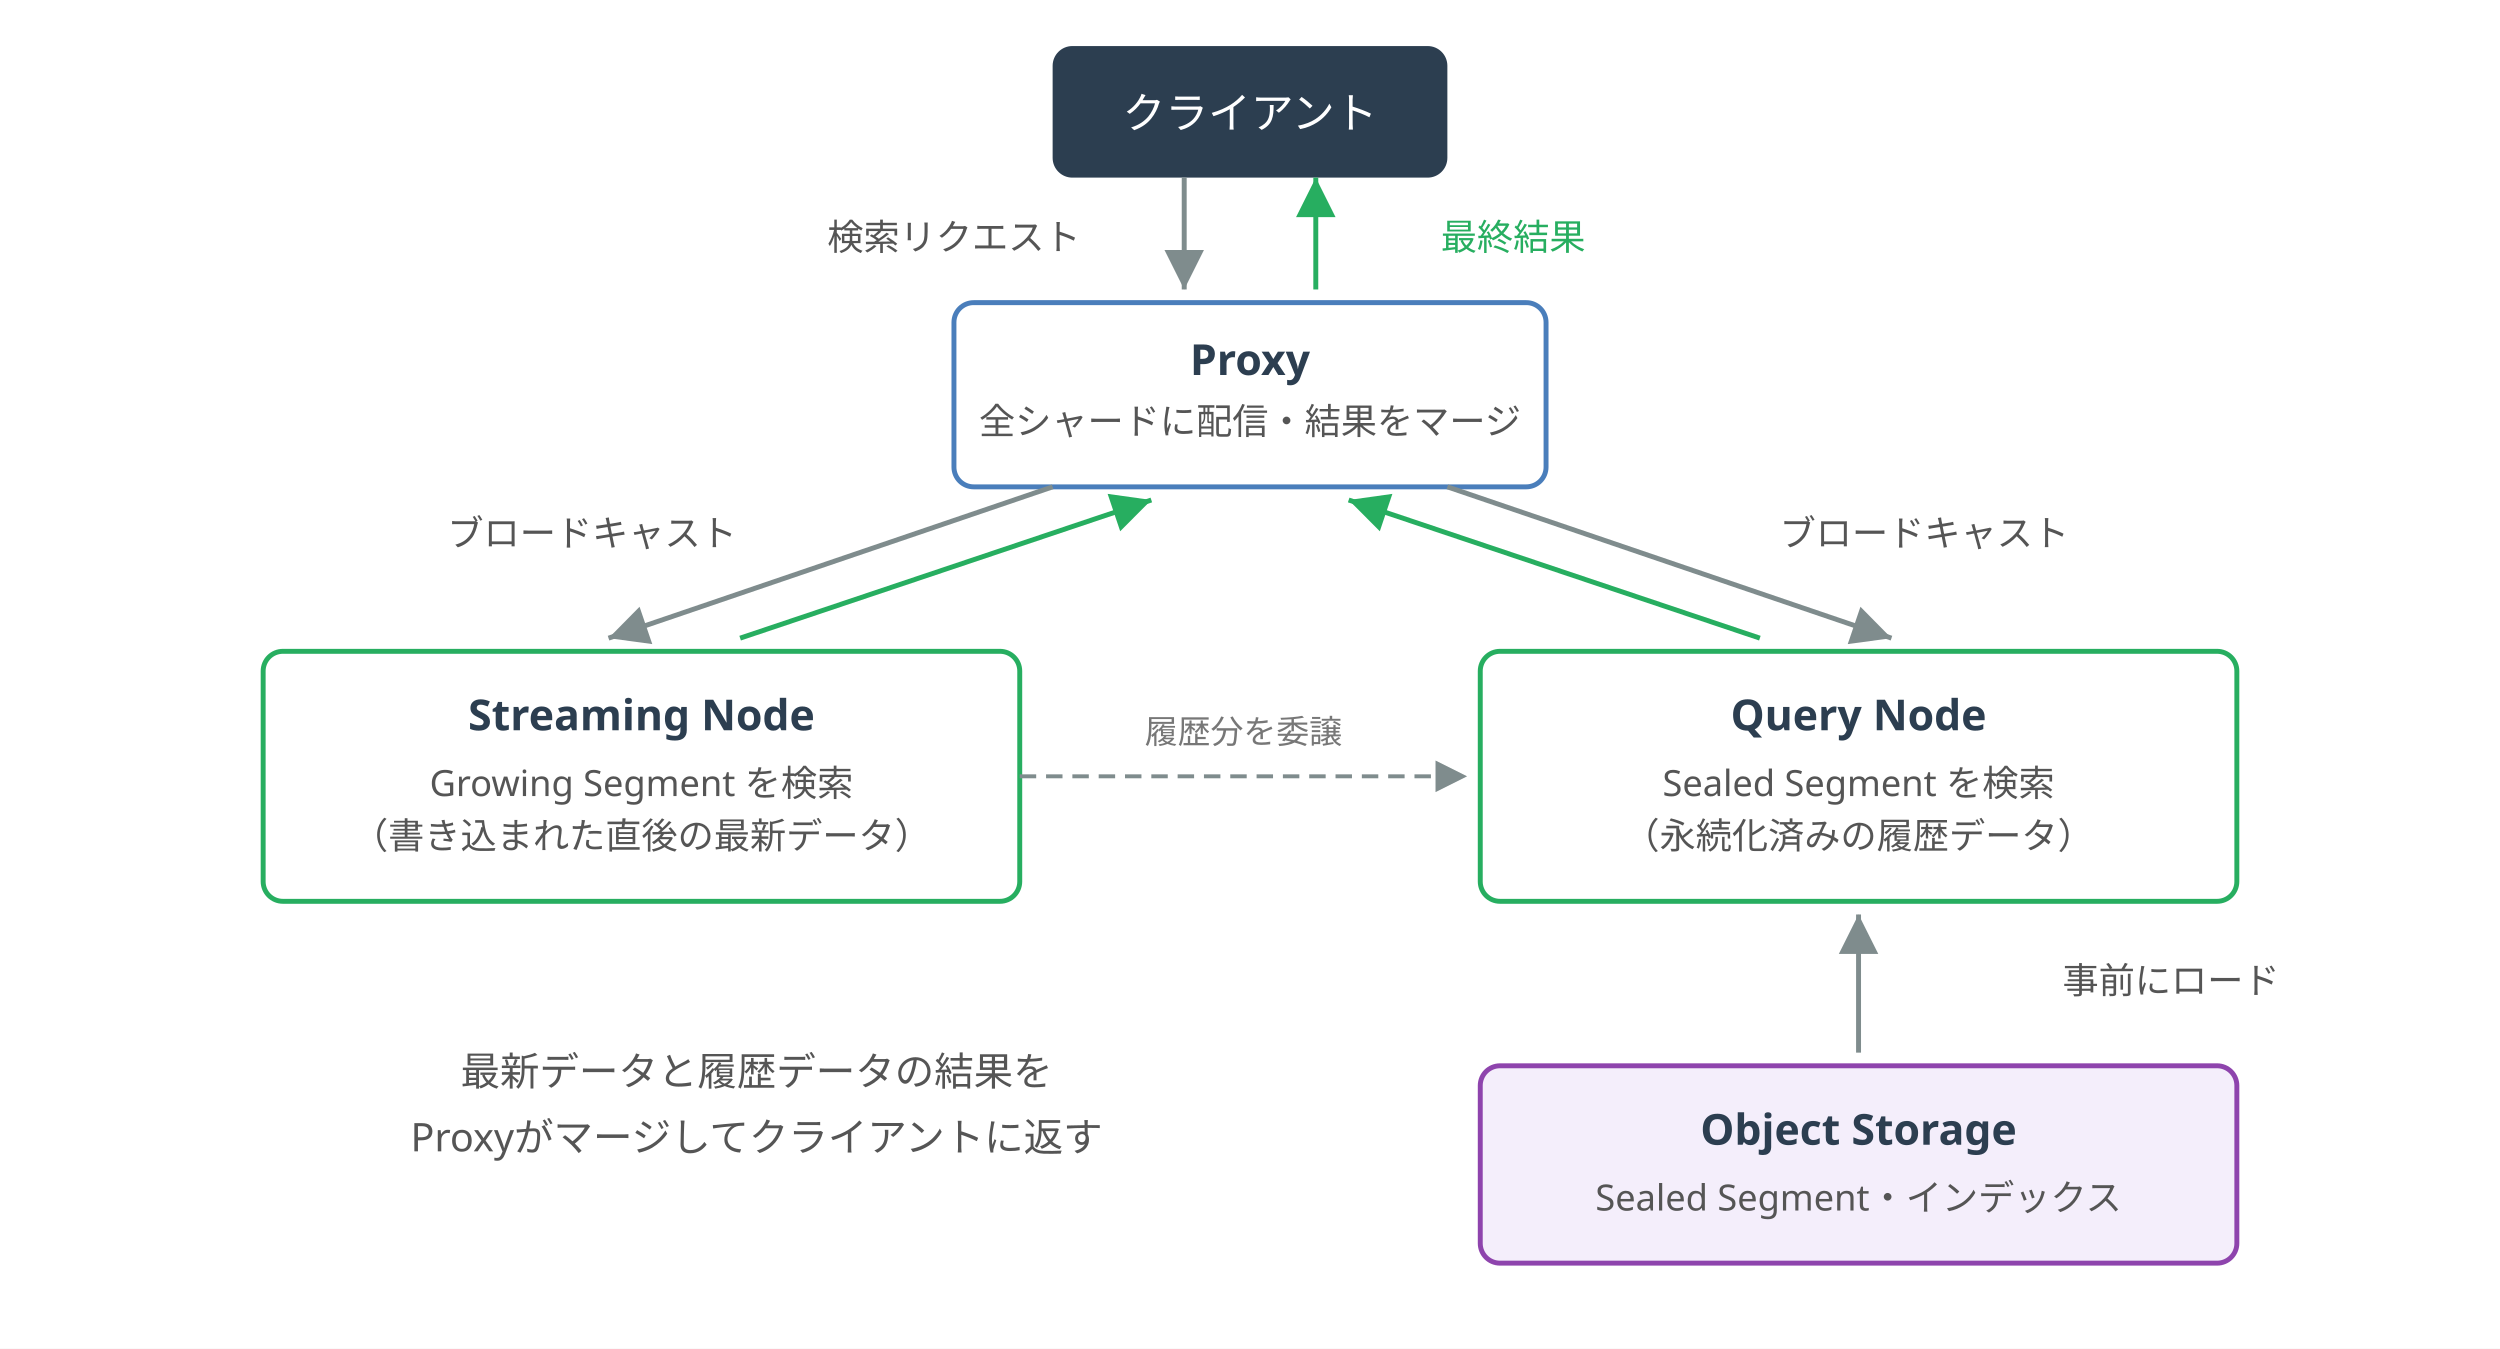
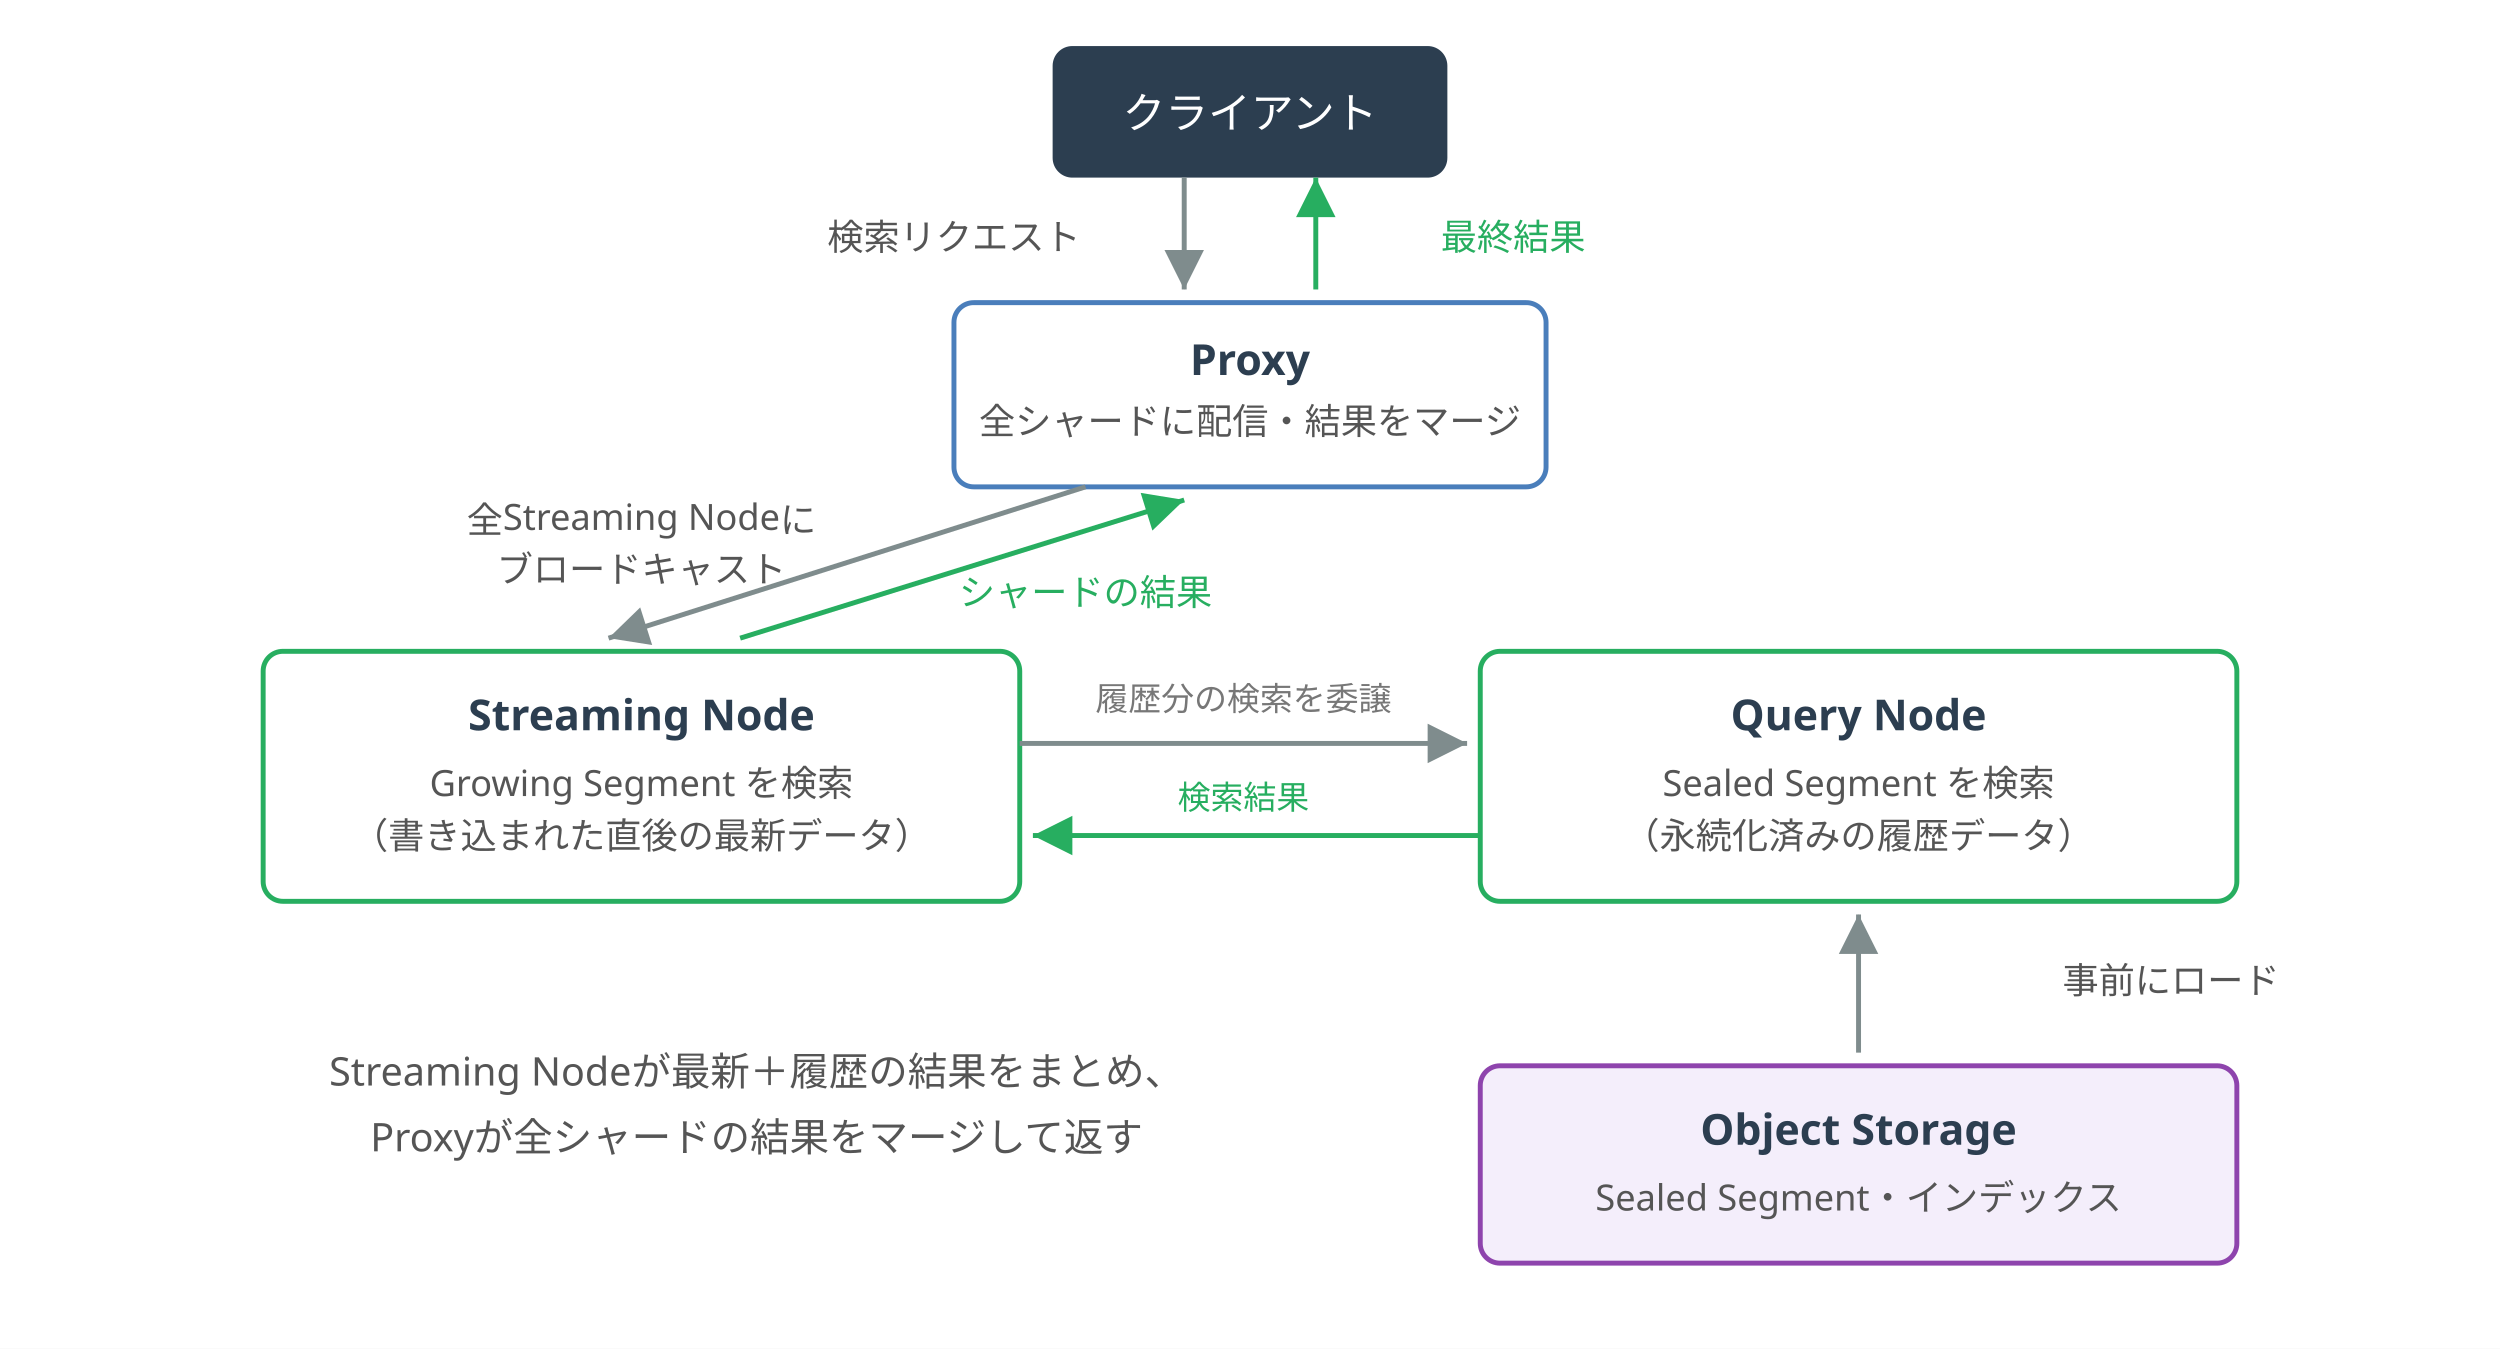
<svg xmlns="http://www.w3.org/2000/svg" viewBox="0 0 760 410" font-family="sans-serif">
  <rect width="760" height="410" fill="#ffffff" />
  <defs>
    <marker id="arrow3" markerWidth="10" markerHeight="10" refX="8" refY="4" orient="auto">
      <path d="M0,0 L8,4 L0,8 Z" fill="#7f8c8d" />
    </marker>
    <marker id="arrow3r" markerWidth="10" markerHeight="10" refX="8" refY="4" orient="auto">
      <path d="M0,0 L8,4 L0,8 Z" fill="#27ae60" />
    </marker>
  </defs>
  <rect x="320" y="14" width="120" height="40" rx="6" fill="#2c3e50" />
  <text x="380" y="39" text-anchor="middle" font-size="13" fill="#ffffff">クライアント</text>
  <line x1="360" y1="54" x2="360" y2="88" stroke="#7f8c8d" stroke-width="1.5" marker-end="url(#arrow3)" />
  <line x1="400" y1="88" x2="400" y2="54" stroke="#27ae60" stroke-width="1.5" marker-end="url(#arrow3r)" />
  <text x="290" y="76" text-anchor="middle" font-size="11" fill="#555">検索リクエスト</text>
  <text x="460" y="76" text-anchor="middle" font-size="11" fill="#27ae60">最終結果</text>
  <rect x="290" y="92" width="180" height="56" rx="6" fill="#ffffff" stroke="#4a7ebb" stroke-width="1.5" />
  <text x="380" y="114" text-anchor="middle" font-size="13" font-weight="bold" fill="#2c3e50">Proxy</text>
  <text x="380" y="132" text-anchor="middle" font-size="11" fill="#555">全シャードに配信・結果をマージ</text>
-   <line x1="320" y1="148" x2="185" y2="194" stroke="#7f8c8d" stroke-width="1.5" marker-end="url(#arrow3)" />
-   <line x1="225" y1="194" x2="350" y2="152" stroke="#27ae60" stroke-width="1.5" marker-end="url(#arrow3r)" />
-   <line x1="440" y1="148" x2="575" y2="194" stroke="#7f8c8d" stroke-width="1.5" marker-end="url(#arrow3)" />
-   <line x1="535" y1="194" x2="410" y2="152" stroke="#27ae60" stroke-width="1.5" marker-end="url(#arrow3r)" />
-   <text x="180" y="166" text-anchor="middle" font-size="11" fill="#555">ブロードキャスト</text>
-   <text x="585" y="166" text-anchor="middle" font-size="11" fill="#555">ブロードキャスト</text>
+   <line x1="330" y1="148" x2="185" y2="194" stroke="#7f8c8d" stroke-width="1.5" marker-end="url(#arrow3)" />
+   <line x1="225" y1="194" x2="360" y2="152" stroke="#27ae60" stroke-width="1.5" marker-end="url(#arrow3r)" />
+   <text x="195" y="162" text-anchor="middle" font-size="11" fill="#555">全Streaming Nodeに</text>
+   <text x="195" y="177" text-anchor="middle" font-size="11" fill="#555">ブロードキャスト</text>
+   <text x="330" y="184" text-anchor="middle" font-size="11" fill="#27ae60">シャードの結果</text>
  <rect x="80" y="198" width="230" height="76" rx="6" fill="#ffffff" stroke="#27ae60" stroke-width="1.5" />
  <text x="195" y="222" text-anchor="middle" font-size="13" font-weight="bold" fill="#2c3e50">Streaming Node</text>
  <text x="195" y="242" text-anchor="middle" font-size="11" fill="#555">Growing Segment を検索</text>
  <text x="195" y="258" text-anchor="middle" font-size="11" fill="#555">（書き込まれた直後の最新データ）</text>
  <rect x="450" y="198" width="230" height="76" rx="6" fill="#ffffff" stroke="#27ae60" stroke-width="1.5" />
  <text x="565" y="222" text-anchor="middle" font-size="13" font-weight="bold" fill="#2c3e50">Query Node</text>
  <text x="565" y="242" text-anchor="middle" font-size="11" fill="#555">Sealed Segment を検索</text>
  <text x="565" y="258" text-anchor="middle" font-size="11" fill="#555">（永続化済みの履歴データ）</text>
-   <line x1="310" y1="236" x2="446" y2="236" stroke="#7f8c8d" stroke-width="1.2" stroke-dasharray="5,3" marker-end="url(#arrow3)" />
-   <text x="378" y="226" text-anchor="middle" font-size="10" fill="#777">履歴分を委譲</text>
+   <line x1="310" y1="226" x2="446" y2="226" stroke="#7f8c8d" stroke-width="1.5" marker-end="url(#arrow3)" />
+   <text x="378" y="216" text-anchor="middle" font-size="10" fill="#777">履歴分の検索を委譲</text>
+   <line x1="450" y1="254" x2="314" y2="254" stroke="#27ae60" stroke-width="1.5" marker-end="url(#arrow3r)" />
+   <text x="378" y="246" text-anchor="middle" font-size="10" fill="#27ae60">検索結果</text>
  <rect x="450" y="324" width="230" height="60" rx="6" fill="#f4eefb" stroke="#8e44ad" stroke-width="1.5" />
  <text x="565" y="348" text-anchor="middle" font-size="13" font-weight="bold" fill="#2c3e50">Object Storage</text>
  <text x="565" y="368" text-anchor="middle" font-size="11" fill="#555">Sealed Segment・インデックス</text>
  <line x1="565" y1="320" x2="565" y2="278" stroke="#7f8c8d" stroke-width="1.5" marker-end="url(#arrow3)" />
  <text x="660" y="302" text-anchor="middle" font-size="11" fill="#555">事前にロード</text>
-   <text x="230" y="330" text-anchor="middle" font-size="12" fill="#555">最新データと履歴データの結果を</text>
-   <text x="230" y="350" text-anchor="middle" font-size="12" fill="#555">Proxyがマージしてクライアントに返す</text>
+   <text x="230" y="330" text-anchor="middle" font-size="12" fill="#555">Streaming Nodeが最新＋履歴の結果をまとめ、</text>
+   <text x="230" y="350" text-anchor="middle" font-size="12" fill="#555">Proxyが全シャードの結果をマージして返す</text>
</svg>
